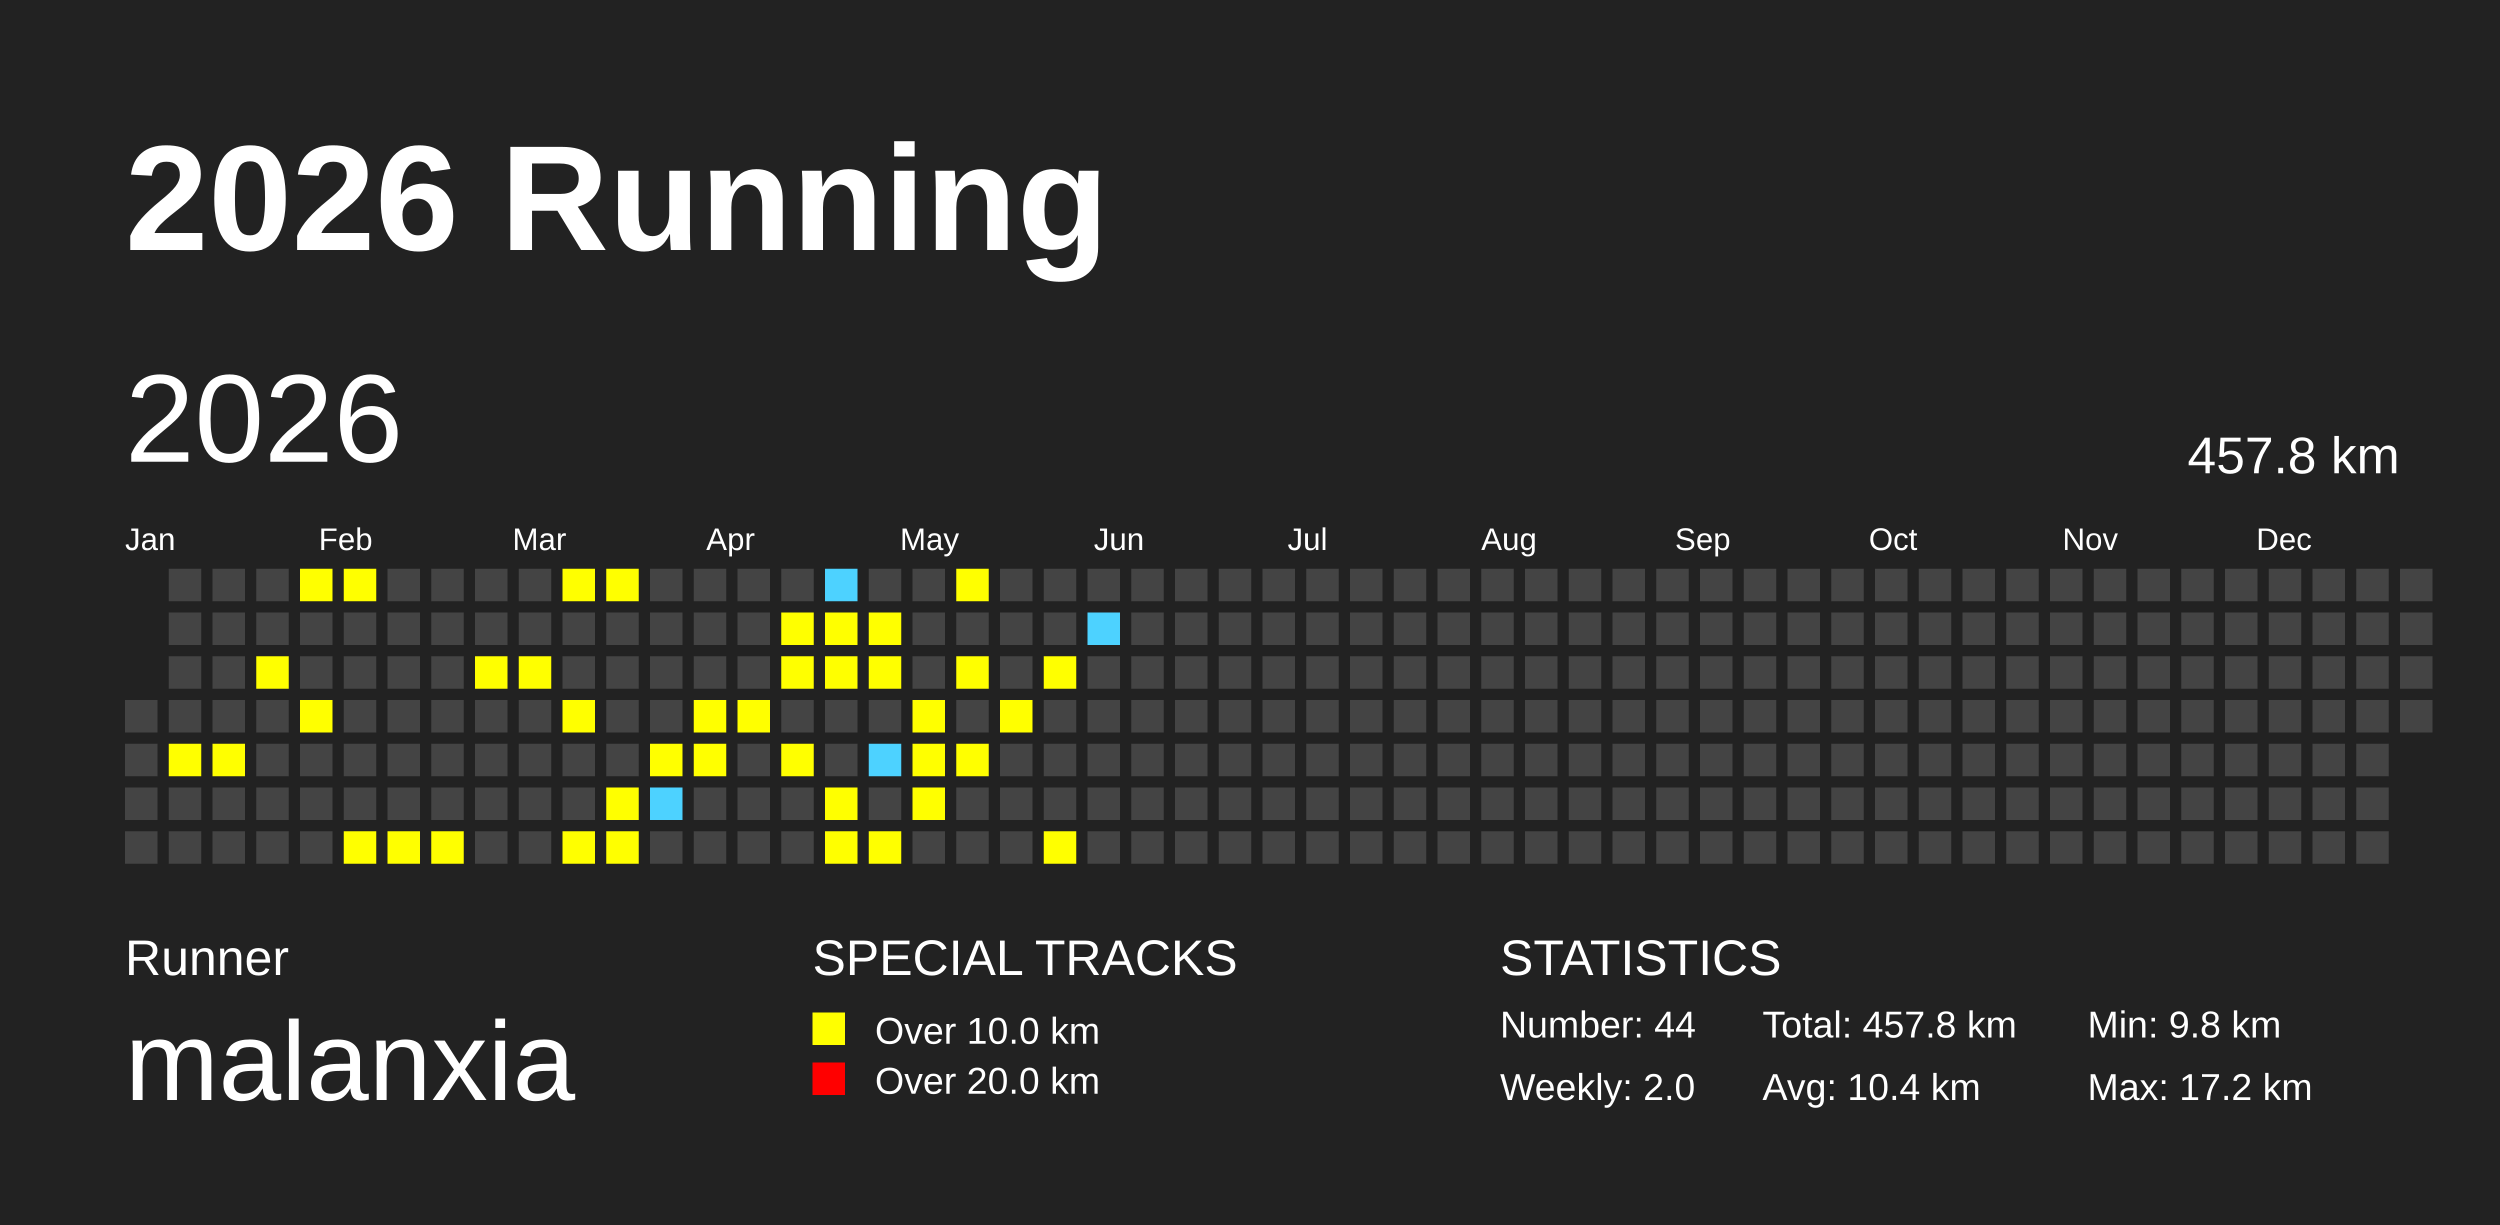
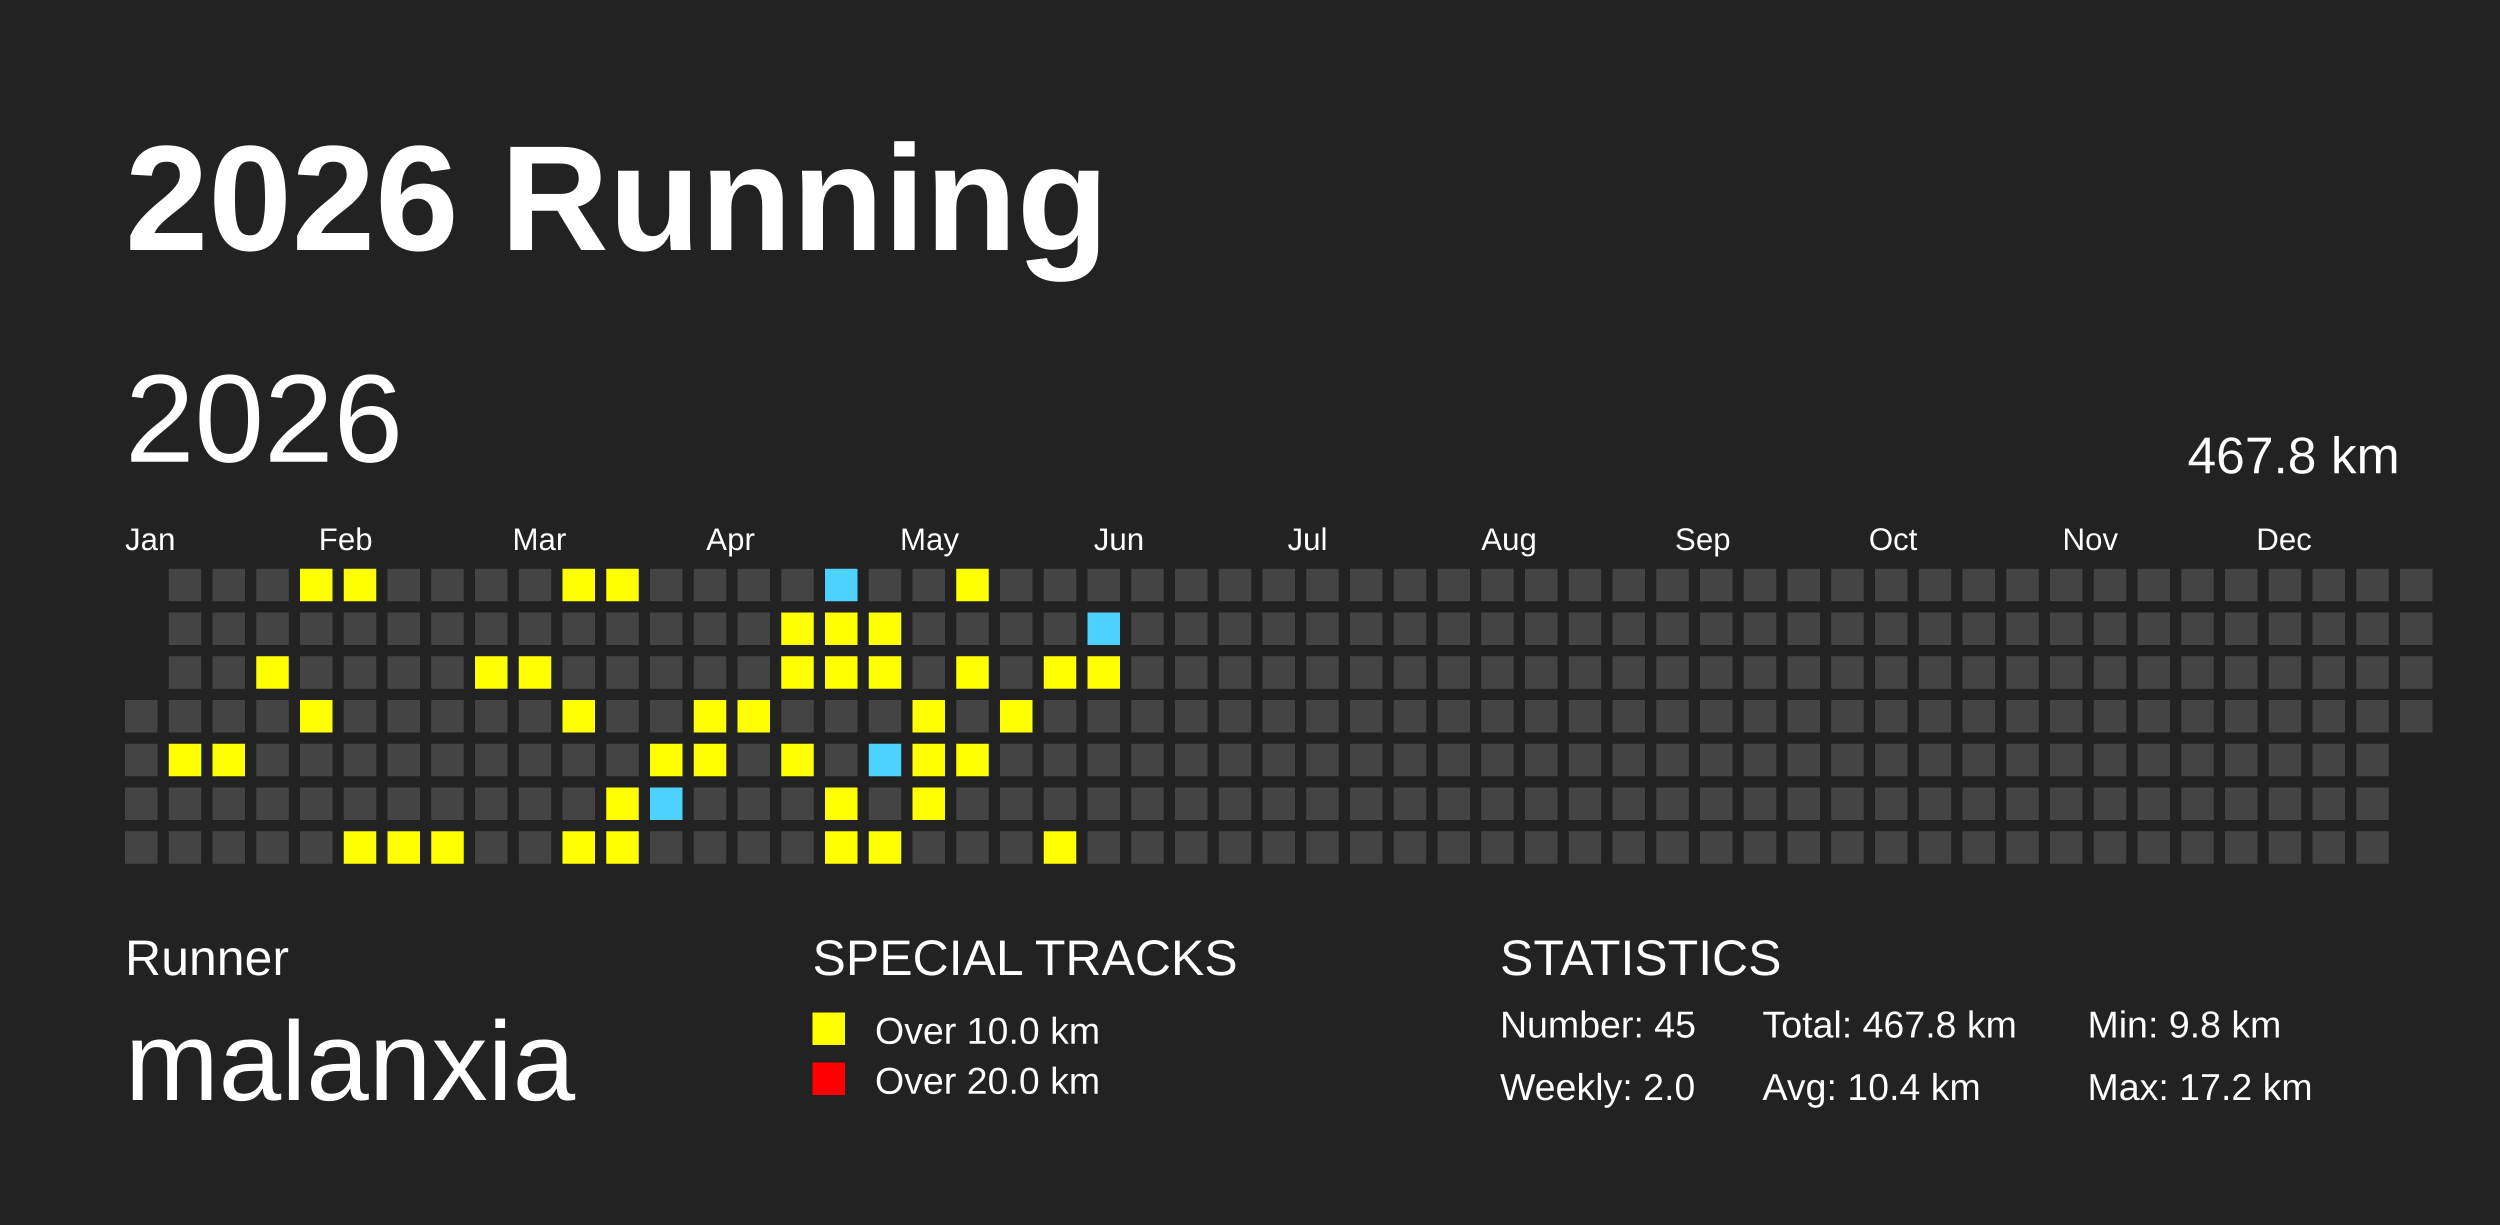
<svg xmlns="http://www.w3.org/2000/svg" baseProfile="full" height="98mm" version="1.1" viewBox="0,0,200,98" width="200mm">
  <defs />
  <rect fill="#222222" height="98" width="200" x="0" y="0" />
  <text fill="#FFFFFF" style="font-size:12px; font-family:Arial; font-weight:bold;" x="10" y="20">2026 Running</text>
  <text fill="#FFFFFF" style="font-size:4px; font-family:Arial" x="10" y="78">Runner</text>
  <text fill="#FFFFFF" style="font-size:9px; font-family:Arial" x="10" y="88">malanxia</text>
  <text fill="#FFFFFF" style="font-size:4px; font-family:Arial" x="65" y="78">SPECIAL TRACKS</text>
  <rect fill="yellow" height="2.6" width="2.6" x="65" y="81" />
  <text fill="#FFFFFF" style="font-size:3px; font-family:Arial" x="70" y="83.5">Over 10.0 km</text>
  <rect fill="red" height="2.6" width="2.6" x="65" y="85" />
  <text fill="#FFFFFF" style="font-size:3px; font-family:Arial" x="70" y="87.5">Over 20.0 km</text>
  <text fill="#FFFFFF" style="font-size:4px; font-family:Arial" x="120" y="78">STATISTICS</text>
-   <text fill="#FFFFFF" style="font-size:3px; font-family:Arial" x="120" y="83">Number: 44</text>
+   <text fill="#FFFFFF" style="font-size:3px; font-family:Arial" x="120" y="83">Number: 45</text>
  <text fill="#FFFFFF" style="font-size:3px; font-family:Arial" x="120" y="88">Weekly: 2.0</text>
-   <text fill="#FFFFFF" style="font-size:3px; font-family:Arial" x="141" y="83">Total: 457.8 km</text>
+   <text fill="#FFFFFF" style="font-size:3px; font-family:Arial" x="141" y="83">Total: 467.8 km</text>
  <text fill="#FFFFFF" style="font-size:3px; font-family:Arial" x="141" y="88">Avg: 10.4 km</text>
  <text fill="#FFFFFF" style="font-size:3px; font-family:Arial" x="167" y="83">Min: 9.8 km</text>
  <text fill="#FFFFFF" style="font-size:3px; font-family:Arial" x="167" y="88">Max: 17.2 km</text>
  <text dominant-baseline="hanging" fill="#FFFFFF" style="font-size:10.0px; font-family:Arial;" x="10" y="30">2026</text>
-   <text dominant-baseline="hanging" fill="#FFFFFF" style="font-size:4.125px; font-family:Arial;" x="175" y="35">457.8 km</text>
+   <text dominant-baseline="hanging" fill="#FFFFFF" style="font-size:4.125px; font-family:Arial;" x="175" y="35">467.8 km</text>
  <text fill="#FFFFFF" style="font-size:2.5px; font-family:Arial" x="10.0" y="44">Jan</text>
  <text fill="#FFFFFF" style="font-size:2.5px; font-family:Arial" x="25.5" y="44">Feb</text>
  <text fill="#FFFFFF" style="font-size:2.5px; font-family:Arial" x="41.0" y="44">Mar</text>
  <text fill="#FFFFFF" style="font-size:2.5px; font-family:Arial" x="56.5" y="44">Apr</text>
  <text fill="#FFFFFF" style="font-size:2.5px; font-family:Arial" x="72.0" y="44">May</text>
  <text fill="#FFFFFF" style="font-size:2.5px; font-family:Arial" x="87.5" y="44">Jun</text>
  <text fill="#FFFFFF" style="font-size:2.5px; font-family:Arial" x="103.0" y="44">Jul</text>
  <text fill="#FFFFFF" style="font-size:2.5px; font-family:Arial" x="118.5" y="44">Aug</text>
  <text fill="#FFFFFF" style="font-size:2.5px; font-family:Arial" x="134.0" y="44">Sep</text>
  <text fill="#FFFFFF" style="font-size:2.5px; font-family:Arial" x="149.5" y="44">Oct</text>
  <text fill="#FFFFFF" style="font-size:2.5px; font-family:Arial" x="165.0" y="44">Nov</text>
  <text fill="#FFFFFF" style="font-size:2.5px; font-family:Arial" x="180.5" y="44">Dec</text>
  <rect fill="#444444" height="2.6" width="2.6" x="10.0" y="56.0" />
  <rect fill="#444444" height="2.6" width="2.6" x="10.0" y="59.5" />
  <rect fill="#444444" height="2.6" width="2.6" x="10.0" y="63.0" />
  <rect fill="#444444" height="2.6" width="2.6" x="10.0" y="66.5" />
  <rect fill="#444444" height="2.6" width="2.6" x="13.5" y="45.5" />
  <rect fill="#444444" height="2.6" width="2.6" x="13.5" y="49.0" />
  <rect fill="#444444" height="2.6" width="2.6" x="13.5" y="52.5" />
  <rect fill="#444444" height="2.6" width="2.6" x="13.5" y="56.0" />
  <rect fill="yellow" height="2.6" width="2.6" x="13.5" y="59.5" />
  <rect fill="#444444" height="2.6" width="2.6" x="13.5" y="63.0" />
  <rect fill="#444444" height="2.6" width="2.6" x="13.5" y="66.5" />
  <rect fill="#444444" height="2.6" width="2.6" x="17.0" y="45.5" />
  <rect fill="#444444" height="2.6" width="2.6" x="17.0" y="49.0" />
  <rect fill="#444444" height="2.6" width="2.6" x="17.0" y="52.5" />
  <rect fill="#444444" height="2.6" width="2.6" x="17.0" y="56.0" />
  <rect fill="yellow" height="2.6" width="2.6" x="17.0" y="59.5" />
  <rect fill="#444444" height="2.6" width="2.6" x="17.0" y="63.0" />
  <rect fill="#444444" height="2.6" width="2.6" x="17.0" y="66.5" />
  <rect fill="#444444" height="2.6" width="2.6" x="20.5" y="45.5" />
  <rect fill="#444444" height="2.6" width="2.6" x="20.5" y="49.0" />
  <rect fill="yellow" height="2.6" width="2.6" x="20.5" y="52.5" />
  <rect fill="#444444" height="2.6" width="2.6" x="20.5" y="56.0" />
  <rect fill="#444444" height="2.6" width="2.6" x="20.5" y="59.5" />
  <rect fill="#444444" height="2.6" width="2.6" x="20.5" y="63.0" />
  <rect fill="#444444" height="2.6" width="2.6" x="20.5" y="66.5" />
  <rect fill="yellow" height="2.6" width="2.6" x="24.0" y="45.5" />
  <rect fill="#444444" height="2.6" width="2.6" x="24.0" y="49.0" />
  <rect fill="#444444" height="2.6" width="2.6" x="24.0" y="52.5" />
  <rect fill="yellow" height="2.6" width="2.6" x="24.0" y="56.0" />
  <rect fill="#444444" height="2.6" width="2.6" x="24.0" y="59.5" />
  <rect fill="#444444" height="2.6" width="2.6" x="24.0" y="63.0" />
  <rect fill="#444444" height="2.6" width="2.6" x="24.0" y="66.5" />
  <rect fill="yellow" height="2.6" width="2.6" x="27.5" y="45.5" />
  <rect fill="#444444" height="2.6" width="2.6" x="27.5" y="49.0" />
  <rect fill="#444444" height="2.6" width="2.6" x="27.5" y="52.5" />
  <rect fill="#444444" height="2.6" width="2.6" x="27.5" y="56.0" />
  <rect fill="#444444" height="2.6" width="2.6" x="27.5" y="59.5" />
  <rect fill="#444444" height="2.6" width="2.6" x="27.5" y="63.0" />
  <rect fill="yellow" height="2.6" width="2.6" x="27.5" y="66.5" />
  <rect fill="#444444" height="2.6" width="2.6" x="31.0" y="45.5" />
  <rect fill="#444444" height="2.6" width="2.6" x="31.0" y="49.0" />
  <rect fill="#444444" height="2.6" width="2.6" x="31.0" y="52.5" />
  <rect fill="#444444" height="2.6" width="2.6" x="31.0" y="56.0" />
  <rect fill="#444444" height="2.6" width="2.6" x="31.0" y="59.5" />
  <rect fill="#444444" height="2.6" width="2.6" x="31.0" y="63.0" />
  <rect fill="yellow" height="2.6" width="2.6" x="31.0" y="66.5" />
  <rect fill="#444444" height="2.6" width="2.6" x="34.5" y="45.5" />
  <rect fill="#444444" height="2.6" width="2.6" x="34.5" y="49.0" />
  <rect fill="#444444" height="2.6" width="2.6" x="34.5" y="52.5" />
  <rect fill="#444444" height="2.6" width="2.6" x="34.5" y="56.0" />
  <rect fill="#444444" height="2.6" width="2.6" x="34.5" y="59.5" />
  <rect fill="#444444" height="2.6" width="2.6" x="34.5" y="63.0" />
  <rect fill="yellow" height="2.6" width="2.6" x="34.5" y="66.5" />
  <rect fill="#444444" height="2.6" width="2.6" x="38.0" y="45.5" />
  <rect fill="#444444" height="2.6" width="2.6" x="38.0" y="49.0" />
  <rect fill="yellow" height="2.6" width="2.6" x="38.0" y="52.5" />
  <rect fill="#444444" height="2.6" width="2.6" x="38.0" y="56.0" />
  <rect fill="#444444" height="2.6" width="2.6" x="38.0" y="59.5" />
  <rect fill="#444444" height="2.6" width="2.6" x="38.0" y="63.0" />
  <rect fill="#444444" height="2.6" width="2.6" x="38.0" y="66.5" />
  <rect fill="#444444" height="2.6" width="2.6" x="41.5" y="45.5" />
  <rect fill="#444444" height="2.6" width="2.6" x="41.5" y="49.0" />
  <rect fill="yellow" height="2.6" width="2.6" x="41.5" y="52.5" />
  <rect fill="#444444" height="2.6" width="2.6" x="41.5" y="56.0" />
  <rect fill="#444444" height="2.6" width="2.6" x="41.5" y="59.5" />
  <rect fill="#444444" height="2.6" width="2.6" x="41.5" y="63.0" />
  <rect fill="#444444" height="2.6" width="2.6" x="41.5" y="66.5" />
  <rect fill="yellow" height="2.6" width="2.6" x="45.0" y="45.5" />
  <rect fill="#444444" height="2.6" width="2.6" x="45.0" y="49.0" />
  <rect fill="#444444" height="2.6" width="2.6" x="45.0" y="52.5" />
  <rect fill="yellow" height="2.6" width="2.6" x="45.0" y="56.0" />
  <rect fill="#444444" height="2.6" width="2.6" x="45.0" y="59.5" />
  <rect fill="#444444" height="2.6" width="2.6" x="45.0" y="63.0" />
  <rect fill="yellow" height="2.6" width="2.6" x="45.0" y="66.5" />
  <rect fill="yellow" height="2.6" width="2.6" x="48.5" y="45.5" />
  <rect fill="#444444" height="2.6" width="2.6" x="48.5" y="49.0" />
  <rect fill="#444444" height="2.6" width="2.6" x="48.5" y="52.5" />
  <rect fill="#444444" height="2.6" width="2.6" x="48.5" y="56.0" />
  <rect fill="#444444" height="2.6" width="2.6" x="48.5" y="59.5" />
  <rect fill="yellow" height="2.6" width="2.6" x="48.5" y="63.0" />
  <rect fill="yellow" height="2.6" width="2.6" x="48.5" y="66.5" />
  <rect fill="#444444" height="2.6" width="2.6" x="52.0" y="45.5" />
  <rect fill="#444444" height="2.6" width="2.6" x="52.0" y="49.0" />
  <rect fill="#444444" height="2.6" width="2.6" x="52.0" y="52.5" />
  <rect fill="#444444" height="2.6" width="2.6" x="52.0" y="56.0" />
  <rect fill="yellow" height="2.6" width="2.6" x="52.0" y="59.5" />
  <rect fill="#4DD2FF" height="2.6" width="2.6" x="52.0" y="63.0" />
  <rect fill="#444444" height="2.6" width="2.6" x="52.0" y="66.5" />
  <rect fill="#444444" height="2.6" width="2.6" x="55.5" y="45.5" />
  <rect fill="#444444" height="2.6" width="2.6" x="55.5" y="49.0" />
  <rect fill="#444444" height="2.6" width="2.6" x="55.5" y="52.5" />
  <rect fill="yellow" height="2.6" width="2.6" x="55.5" y="56.0" />
  <rect fill="yellow" height="2.6" width="2.6" x="55.5" y="59.5" />
  <rect fill="#444444" height="2.6" width="2.6" x="55.5" y="63.0" />
  <rect fill="#444444" height="2.6" width="2.6" x="55.5" y="66.5" />
  <rect fill="#444444" height="2.6" width="2.6" x="59.0" y="45.5" />
  <rect fill="#444444" height="2.6" width="2.6" x="59.0" y="49.0" />
  <rect fill="#444444" height="2.6" width="2.6" x="59.0" y="52.5" />
  <rect fill="yellow" height="2.6" width="2.6" x="59.0" y="56.0" />
  <rect fill="#444444" height="2.6" width="2.6" x="59.0" y="59.5" />
  <rect fill="#444444" height="2.6" width="2.6" x="59.0" y="63.0" />
  <rect fill="#444444" height="2.6" width="2.6" x="59.0" y="66.5" />
  <rect fill="#444444" height="2.6" width="2.6" x="62.5" y="45.5" />
  <rect fill="yellow" height="2.6" width="2.6" x="62.5" y="49.0" />
  <rect fill="yellow" height="2.6" width="2.6" x="62.5" y="52.5" />
  <rect fill="#444444" height="2.6" width="2.6" x="62.5" y="56.0" />
  <rect fill="yellow" height="2.6" width="2.6" x="62.5" y="59.5" />
  <rect fill="#444444" height="2.6" width="2.6" x="62.5" y="63.0" />
  <rect fill="#444444" height="2.6" width="2.6" x="62.5" y="66.5" />
  <rect fill="#4DD2FF" height="2.6" width="2.6" x="66.0" y="45.5" />
  <rect fill="yellow" height="2.6" width="2.6" x="66.0" y="49.0" />
  <rect fill="yellow" height="2.6" width="2.6" x="66.0" y="52.5" />
  <rect fill="#444444" height="2.6" width="2.6" x="66.0" y="56.0" />
  <rect fill="#444444" height="2.6" width="2.6" x="66.0" y="59.5" />
  <rect fill="yellow" height="2.6" width="2.6" x="66.0" y="63.0" />
  <rect fill="yellow" height="2.6" width="2.6" x="66.0" y="66.5" />
  <rect fill="#444444" height="2.6" width="2.6" x="69.5" y="45.5" />
  <rect fill="yellow" height="2.6" width="2.6" x="69.5" y="49.0" />
  <rect fill="yellow" height="2.6" width="2.6" x="69.5" y="52.5" />
  <rect fill="#444444" height="2.6" width="2.6" x="69.5" y="56.0" />
  <rect fill="#4DD2FF" height="2.6" width="2.6" x="69.5" y="59.5" />
  <rect fill="#444444" height="2.6" width="2.6" x="69.5" y="63.0" />
  <rect fill="yellow" height="2.6" width="2.6" x="69.5" y="66.5" />
  <rect fill="#444444" height="2.6" width="2.6" x="73.0" y="45.5" />
  <rect fill="#444444" height="2.6" width="2.6" x="73.0" y="49.0" />
  <rect fill="#444444" height="2.6" width="2.6" x="73.0" y="52.5" />
  <rect fill="yellow" height="2.6" width="2.6" x="73.0" y="56.0" />
  <rect fill="yellow" height="2.6" width="2.6" x="73.0" y="59.5" />
  <rect fill="yellow" height="2.6" width="2.6" x="73.0" y="63.0" />
  <rect fill="#444444" height="2.6" width="2.6" x="73.0" y="66.5" />
  <rect fill="yellow" height="2.6" width="2.6" x="76.5" y="45.5" />
  <rect fill="#444444" height="2.6" width="2.6" x="76.5" y="49.0" />
  <rect fill="yellow" height="2.6" width="2.6" x="76.5" y="52.5" />
  <rect fill="#444444" height="2.6" width="2.6" x="76.5" y="56.0" />
  <rect fill="yellow" height="2.6" width="2.6" x="76.5" y="59.5" />
  <rect fill="#444444" height="2.6" width="2.6" x="76.5" y="63.0" />
  <rect fill="#444444" height="2.6" width="2.6" x="76.5" y="66.5" />
  <rect fill="#444444" height="2.6" width="2.6" x="80.0" y="45.5" />
  <rect fill="#444444" height="2.6" width="2.6" x="80.0" y="49.0" />
  <rect fill="#444444" height="2.6" width="2.6" x="80.0" y="52.5" />
  <rect fill="yellow" height="2.6" width="2.6" x="80.0" y="56.0" />
  <rect fill="#444444" height="2.6" width="2.6" x="80.0" y="59.5" />
  <rect fill="#444444" height="2.6" width="2.6" x="80.0" y="63.0" />
  <rect fill="#444444" height="2.6" width="2.6" x="80.0" y="66.5" />
  <rect fill="#444444" height="2.6" width="2.6" x="83.5" y="45.5" />
  <rect fill="#444444" height="2.6" width="2.6" x="83.5" y="49.0" />
  <rect fill="yellow" height="2.6" width="2.6" x="83.5" y="52.5" />
  <rect fill="#444444" height="2.6" width="2.6" x="83.5" y="56.0" />
  <rect fill="#444444" height="2.6" width="2.6" x="83.5" y="59.5" />
  <rect fill="#444444" height="2.6" width="2.6" x="83.5" y="63.0" />
  <rect fill="yellow" height="2.6" width="2.6" x="83.5" y="66.5" />
  <rect fill="#444444" height="2.6" width="2.6" x="87.0" y="45.5" />
  <rect fill="#4DD2FF" height="2.6" width="2.6" x="87.0" y="49.0" />
-   <rect fill="#444444" height="2.6" width="2.6" x="87.0" y="52.5" />
+   <rect fill="yellow" height="2.6" width="2.6" x="87.0" y="52.5" />
  <rect fill="#444444" height="2.6" width="2.6" x="87.0" y="56.0" />
  <rect fill="#444444" height="2.6" width="2.6" x="87.0" y="59.5" />
  <rect fill="#444444" height="2.6" width="2.6" x="87.0" y="63.0" />
  <rect fill="#444444" height="2.6" width="2.6" x="87.0" y="66.5" />
  <rect fill="#444444" height="2.6" width="2.6" x="90.5" y="45.5" />
  <rect fill="#444444" height="2.6" width="2.6" x="90.5" y="49.0" />
  <rect fill="#444444" height="2.6" width="2.6" x="90.5" y="52.5" />
  <rect fill="#444444" height="2.6" width="2.6" x="90.5" y="56.0" />
  <rect fill="#444444" height="2.6" width="2.6" x="90.5" y="59.5" />
  <rect fill="#444444" height="2.6" width="2.6" x="90.5" y="63.0" />
  <rect fill="#444444" height="2.6" width="2.6" x="90.5" y="66.5" />
  <rect fill="#444444" height="2.6" width="2.6" x="94.0" y="45.5" />
  <rect fill="#444444" height="2.6" width="2.6" x="94.0" y="49.0" />
  <rect fill="#444444" height="2.6" width="2.6" x="94.0" y="52.5" />
  <rect fill="#444444" height="2.6" width="2.6" x="94.0" y="56.0" />
  <rect fill="#444444" height="2.6" width="2.6" x="94.0" y="59.5" />
  <rect fill="#444444" height="2.6" width="2.6" x="94.0" y="63.0" />
  <rect fill="#444444" height="2.6" width="2.6" x="94.0" y="66.5" />
  <rect fill="#444444" height="2.6" width="2.6" x="97.5" y="45.5" />
  <rect fill="#444444" height="2.6" width="2.6" x="97.5" y="49.0" />
  <rect fill="#444444" height="2.6" width="2.6" x="97.5" y="52.5" />
  <rect fill="#444444" height="2.6" width="2.6" x="97.5" y="56.0" />
  <rect fill="#444444" height="2.6" width="2.6" x="97.5" y="59.5" />
  <rect fill="#444444" height="2.6" width="2.6" x="97.5" y="63.0" />
  <rect fill="#444444" height="2.6" width="2.6" x="97.5" y="66.5" />
  <rect fill="#444444" height="2.6" width="2.6" x="101.0" y="45.5" />
  <rect fill="#444444" height="2.6" width="2.6" x="101.0" y="49.0" />
  <rect fill="#444444" height="2.6" width="2.6" x="101.0" y="52.5" />
  <rect fill="#444444" height="2.6" width="2.6" x="101.0" y="56.0" />
  <rect fill="#444444" height="2.6" width="2.6" x="101.0" y="59.5" />
  <rect fill="#444444" height="2.6" width="2.6" x="101.0" y="63.0" />
  <rect fill="#444444" height="2.6" width="2.6" x="101.0" y="66.5" />
  <rect fill="#444444" height="2.6" width="2.6" x="104.5" y="45.5" />
  <rect fill="#444444" height="2.6" width="2.6" x="104.5" y="49.0" />
  <rect fill="#444444" height="2.6" width="2.6" x="104.5" y="52.5" />
  <rect fill="#444444" height="2.6" width="2.6" x="104.5" y="56.0" />
  <rect fill="#444444" height="2.6" width="2.6" x="104.5" y="59.5" />
  <rect fill="#444444" height="2.6" width="2.6" x="104.5" y="63.0" />
  <rect fill="#444444" height="2.6" width="2.6" x="104.5" y="66.5" />
  <rect fill="#444444" height="2.6" width="2.6" x="108.0" y="45.5" />
  <rect fill="#444444" height="2.6" width="2.6" x="108.0" y="49.0" />
  <rect fill="#444444" height="2.6" width="2.6" x="108.0" y="52.5" />
  <rect fill="#444444" height="2.6" width="2.6" x="108.0" y="56.0" />
  <rect fill="#444444" height="2.6" width="2.6" x="108.0" y="59.5" />
  <rect fill="#444444" height="2.6" width="2.6" x="108.0" y="63.0" />
  <rect fill="#444444" height="2.6" width="2.6" x="108.0" y="66.5" />
  <rect fill="#444444" height="2.6" width="2.6" x="111.5" y="45.5" />
  <rect fill="#444444" height="2.6" width="2.6" x="111.5" y="49.0" />
  <rect fill="#444444" height="2.6" width="2.6" x="111.5" y="52.5" />
  <rect fill="#444444" height="2.6" width="2.6" x="111.5" y="56.0" />
  <rect fill="#444444" height="2.6" width="2.6" x="111.5" y="59.5" />
  <rect fill="#444444" height="2.6" width="2.6" x="111.5" y="63.0" />
  <rect fill="#444444" height="2.6" width="2.6" x="111.5" y="66.5" />
  <rect fill="#444444" height="2.6" width="2.6" x="115.0" y="45.5" />
  <rect fill="#444444" height="2.6" width="2.6" x="115.0" y="49.0" />
  <rect fill="#444444" height="2.6" width="2.6" x="115.0" y="52.5" />
  <rect fill="#444444" height="2.6" width="2.6" x="115.0" y="56.0" />
  <rect fill="#444444" height="2.6" width="2.6" x="115.0" y="59.5" />
  <rect fill="#444444" height="2.6" width="2.6" x="115.0" y="63.0" />
  <rect fill="#444444" height="2.6" width="2.6" x="115.0" y="66.5" />
  <rect fill="#444444" height="2.6" width="2.6" x="118.5" y="45.5" />
  <rect fill="#444444" height="2.6" width="2.6" x="118.5" y="49.0" />
  <rect fill="#444444" height="2.6" width="2.6" x="118.5" y="52.5" />
  <rect fill="#444444" height="2.6" width="2.6" x="118.5" y="56.0" />
  <rect fill="#444444" height="2.6" width="2.6" x="118.5" y="59.5" />
  <rect fill="#444444" height="2.6" width="2.6" x="118.5" y="63.0" />
  <rect fill="#444444" height="2.6" width="2.6" x="118.5" y="66.5" />
  <rect fill="#444444" height="2.6" width="2.6" x="122.0" y="45.5" />
  <rect fill="#444444" height="2.6" width="2.6" x="122.0" y="49.0" />
  <rect fill="#444444" height="2.6" width="2.6" x="122.0" y="52.5" />
  <rect fill="#444444" height="2.6" width="2.6" x="122.0" y="56.0" />
  <rect fill="#444444" height="2.6" width="2.6" x="122.0" y="59.5" />
  <rect fill="#444444" height="2.6" width="2.6" x="122.0" y="63.0" />
  <rect fill="#444444" height="2.6" width="2.6" x="122.0" y="66.5" />
  <rect fill="#444444" height="2.6" width="2.6" x="125.5" y="45.5" />
  <rect fill="#444444" height="2.6" width="2.6" x="125.5" y="49.0" />
  <rect fill="#444444" height="2.6" width="2.6" x="125.5" y="52.5" />
  <rect fill="#444444" height="2.6" width="2.6" x="125.5" y="56.0" />
  <rect fill="#444444" height="2.6" width="2.6" x="125.5" y="59.5" />
  <rect fill="#444444" height="2.6" width="2.6" x="125.5" y="63.0" />
  <rect fill="#444444" height="2.6" width="2.6" x="125.5" y="66.5" />
  <rect fill="#444444" height="2.6" width="2.6" x="129.0" y="45.5" />
  <rect fill="#444444" height="2.6" width="2.6" x="129.0" y="49.0" />
  <rect fill="#444444" height="2.6" width="2.6" x="129.0" y="52.5" />
  <rect fill="#444444" height="2.6" width="2.6" x="129.0" y="56.0" />
  <rect fill="#444444" height="2.6" width="2.6" x="129.0" y="59.5" />
  <rect fill="#444444" height="2.6" width="2.6" x="129.0" y="63.0" />
  <rect fill="#444444" height="2.6" width="2.6" x="129.0" y="66.5" />
  <rect fill="#444444" height="2.6" width="2.6" x="132.5" y="45.5" />
  <rect fill="#444444" height="2.6" width="2.6" x="132.5" y="49.0" />
  <rect fill="#444444" height="2.6" width="2.6" x="132.5" y="52.5" />
  <rect fill="#444444" height="2.6" width="2.6" x="132.5" y="56.0" />
  <rect fill="#444444" height="2.6" width="2.6" x="132.5" y="59.5" />
  <rect fill="#444444" height="2.6" width="2.6" x="132.5" y="63.0" />
  <rect fill="#444444" height="2.6" width="2.6" x="132.5" y="66.5" />
  <rect fill="#444444" height="2.6" width="2.6" x="136.0" y="45.5" />
  <rect fill="#444444" height="2.6" width="2.6" x="136.0" y="49.0" />
  <rect fill="#444444" height="2.6" width="2.6" x="136.0" y="52.5" />
  <rect fill="#444444" height="2.6" width="2.6" x="136.0" y="56.0" />
  <rect fill="#444444" height="2.6" width="2.6" x="136.0" y="59.5" />
  <rect fill="#444444" height="2.6" width="2.6" x="136.0" y="63.0" />
  <rect fill="#444444" height="2.6" width="2.6" x="136.0" y="66.5" />
  <rect fill="#444444" height="2.6" width="2.6" x="139.5" y="45.5" />
  <rect fill="#444444" height="2.6" width="2.6" x="139.5" y="49.0" />
  <rect fill="#444444" height="2.6" width="2.6" x="139.5" y="52.5" />
  <rect fill="#444444" height="2.6" width="2.6" x="139.5" y="56.0" />
  <rect fill="#444444" height="2.6" width="2.6" x="139.5" y="59.5" />
  <rect fill="#444444" height="2.6" width="2.6" x="139.5" y="63.0" />
  <rect fill="#444444" height="2.6" width="2.6" x="139.5" y="66.5" />
  <rect fill="#444444" height="2.6" width="2.6" x="143.0" y="45.5" />
  <rect fill="#444444" height="2.6" width="2.6" x="143.0" y="49.0" />
  <rect fill="#444444" height="2.6" width="2.6" x="143.0" y="52.5" />
  <rect fill="#444444" height="2.6" width="2.6" x="143.0" y="56.0" />
  <rect fill="#444444" height="2.6" width="2.6" x="143.0" y="59.5" />
  <rect fill="#444444" height="2.6" width="2.6" x="143.0" y="63.0" />
  <rect fill="#444444" height="2.6" width="2.6" x="143.0" y="66.5" />
  <rect fill="#444444" height="2.6" width="2.6" x="146.5" y="45.5" />
  <rect fill="#444444" height="2.6" width="2.6" x="146.5" y="49.0" />
  <rect fill="#444444" height="2.6" width="2.6" x="146.5" y="52.5" />
  <rect fill="#444444" height="2.6" width="2.6" x="146.5" y="56.0" />
  <rect fill="#444444" height="2.6" width="2.6" x="146.5" y="59.5" />
  <rect fill="#444444" height="2.6" width="2.6" x="146.5" y="63.0" />
  <rect fill="#444444" height="2.6" width="2.6" x="146.5" y="66.5" />
  <rect fill="#444444" height="2.6" width="2.6" x="150.0" y="45.5" />
  <rect fill="#444444" height="2.6" width="2.6" x="150.0" y="49.0" />
  <rect fill="#444444" height="2.6" width="2.6" x="150.0" y="52.5" />
  <rect fill="#444444" height="2.6" width="2.6" x="150.0" y="56.0" />
  <rect fill="#444444" height="2.6" width="2.6" x="150.0" y="59.5" />
  <rect fill="#444444" height="2.6" width="2.6" x="150.0" y="63.0" />
  <rect fill="#444444" height="2.6" width="2.6" x="150.0" y="66.5" />
  <rect fill="#444444" height="2.6" width="2.6" x="153.5" y="45.5" />
  <rect fill="#444444" height="2.6" width="2.6" x="153.5" y="49.0" />
  <rect fill="#444444" height="2.6" width="2.6" x="153.5" y="52.5" />
  <rect fill="#444444" height="2.6" width="2.6" x="153.5" y="56.0" />
  <rect fill="#444444" height="2.6" width="2.6" x="153.5" y="59.5" />
  <rect fill="#444444" height="2.6" width="2.6" x="153.5" y="63.0" />
  <rect fill="#444444" height="2.6" width="2.6" x="153.5" y="66.5" />
  <rect fill="#444444" height="2.6" width="2.6" x="157.0" y="45.5" />
  <rect fill="#444444" height="2.6" width="2.6" x="157.0" y="49.0" />
  <rect fill="#444444" height="2.6" width="2.6" x="157.0" y="52.5" />
  <rect fill="#444444" height="2.6" width="2.6" x="157.0" y="56.0" />
  <rect fill="#444444" height="2.6" width="2.6" x="157.0" y="59.5" />
  <rect fill="#444444" height="2.6" width="2.6" x="157.0" y="63.0" />
  <rect fill="#444444" height="2.6" width="2.6" x="157.0" y="66.5" />
  <rect fill="#444444" height="2.6" width="2.6" x="160.5" y="45.5" />
  <rect fill="#444444" height="2.6" width="2.6" x="160.5" y="49.0" />
  <rect fill="#444444" height="2.6" width="2.6" x="160.5" y="52.5" />
  <rect fill="#444444" height="2.6" width="2.6" x="160.5" y="56.0" />
  <rect fill="#444444" height="2.6" width="2.6" x="160.5" y="59.5" />
  <rect fill="#444444" height="2.6" width="2.6" x="160.5" y="63.0" />
  <rect fill="#444444" height="2.6" width="2.6" x="160.5" y="66.5" />
  <rect fill="#444444" height="2.6" width="2.6" x="164.0" y="45.5" />
  <rect fill="#444444" height="2.6" width="2.6" x="164.0" y="49.0" />
  <rect fill="#444444" height="2.6" width="2.6" x="164.0" y="52.5" />
  <rect fill="#444444" height="2.6" width="2.6" x="164.0" y="56.0" />
  <rect fill="#444444" height="2.6" width="2.6" x="164.0" y="59.5" />
  <rect fill="#444444" height="2.6" width="2.6" x="164.0" y="63.0" />
  <rect fill="#444444" height="2.6" width="2.6" x="164.0" y="66.5" />
  <rect fill="#444444" height="2.6" width="2.6" x="167.5" y="45.5" />
  <rect fill="#444444" height="2.6" width="2.6" x="167.5" y="49.0" />
  <rect fill="#444444" height="2.6" width="2.6" x="167.5" y="52.5" />
  <rect fill="#444444" height="2.6" width="2.6" x="167.5" y="56.0" />
  <rect fill="#444444" height="2.6" width="2.6" x="167.5" y="59.5" />
  <rect fill="#444444" height="2.6" width="2.6" x="167.5" y="63.0" />
  <rect fill="#444444" height="2.6" width="2.6" x="167.5" y="66.5" />
  <rect fill="#444444" height="2.6" width="2.6" x="171.0" y="45.5" />
  <rect fill="#444444" height="2.6" width="2.6" x="171.0" y="49.0" />
  <rect fill="#444444" height="2.6" width="2.6" x="171.0" y="52.5" />
  <rect fill="#444444" height="2.6" width="2.6" x="171.0" y="56.0" />
  <rect fill="#444444" height="2.6" width="2.6" x="171.0" y="59.5" />
  <rect fill="#444444" height="2.6" width="2.6" x="171.0" y="63.0" />
  <rect fill="#444444" height="2.6" width="2.6" x="171.0" y="66.5" />
  <rect fill="#444444" height="2.6" width="2.6" x="174.5" y="45.5" />
  <rect fill="#444444" height="2.6" width="2.6" x="174.5" y="49.0" />
  <rect fill="#444444" height="2.6" width="2.6" x="174.5" y="52.5" />
  <rect fill="#444444" height="2.6" width="2.6" x="174.5" y="56.0" />
  <rect fill="#444444" height="2.6" width="2.6" x="174.5" y="59.5" />
  <rect fill="#444444" height="2.6" width="2.6" x="174.5" y="63.0" />
  <rect fill="#444444" height="2.6" width="2.6" x="174.5" y="66.5" />
  <rect fill="#444444" height="2.6" width="2.6" x="178.0" y="45.5" />
  <rect fill="#444444" height="2.6" width="2.6" x="178.0" y="49.0" />
  <rect fill="#444444" height="2.6" width="2.6" x="178.0" y="52.5" />
  <rect fill="#444444" height="2.6" width="2.6" x="178.0" y="56.0" />
  <rect fill="#444444" height="2.6" width="2.6" x="178.0" y="59.5" />
  <rect fill="#444444" height="2.6" width="2.6" x="178.0" y="63.0" />
  <rect fill="#444444" height="2.6" width="2.6" x="178.0" y="66.5" />
  <rect fill="#444444" height="2.6" width="2.6" x="181.5" y="45.5" />
  <rect fill="#444444" height="2.6" width="2.6" x="181.5" y="49.0" />
  <rect fill="#444444" height="2.6" width="2.6" x="181.5" y="52.5" />
  <rect fill="#444444" height="2.6" width="2.6" x="181.5" y="56.0" />
  <rect fill="#444444" height="2.6" width="2.6" x="181.5" y="59.5" />
  <rect fill="#444444" height="2.6" width="2.6" x="181.5" y="63.0" />
  <rect fill="#444444" height="2.6" width="2.6" x="181.5" y="66.5" />
  <rect fill="#444444" height="2.6" width="2.6" x="185.0" y="45.5" />
  <rect fill="#444444" height="2.6" width="2.6" x="185.0" y="49.0" />
  <rect fill="#444444" height="2.6" width="2.6" x="185.0" y="52.5" />
  <rect fill="#444444" height="2.6" width="2.6" x="185.0" y="56.0" />
  <rect fill="#444444" height="2.6" width="2.6" x="185.0" y="59.5" />
  <rect fill="#444444" height="2.6" width="2.6" x="185.0" y="63.0" />
  <rect fill="#444444" height="2.6" width="2.6" x="185.0" y="66.5" />
  <rect fill="#444444" height="2.6" width="2.6" x="188.5" y="45.5" />
  <rect fill="#444444" height="2.6" width="2.6" x="188.5" y="49.0" />
  <rect fill="#444444" height="2.6" width="2.6" x="188.5" y="52.5" />
  <rect fill="#444444" height="2.6" width="2.6" x="188.5" y="56.0" />
  <rect fill="#444444" height="2.6" width="2.6" x="188.5" y="59.5" />
  <rect fill="#444444" height="2.6" width="2.6" x="188.5" y="63.0" />
  <rect fill="#444444" height="2.6" width="2.6" x="188.5" y="66.5" />
  <rect fill="#444444" height="2.6" width="2.6" x="192.0" y="45.5" />
  <rect fill="#444444" height="2.6" width="2.6" x="192.0" y="49.0" />
  <rect fill="#444444" height="2.6" width="2.6" x="192.0" y="52.5" />
  <rect fill="#444444" height="2.6" width="2.6" x="192.0" y="56.0" />
</svg>
